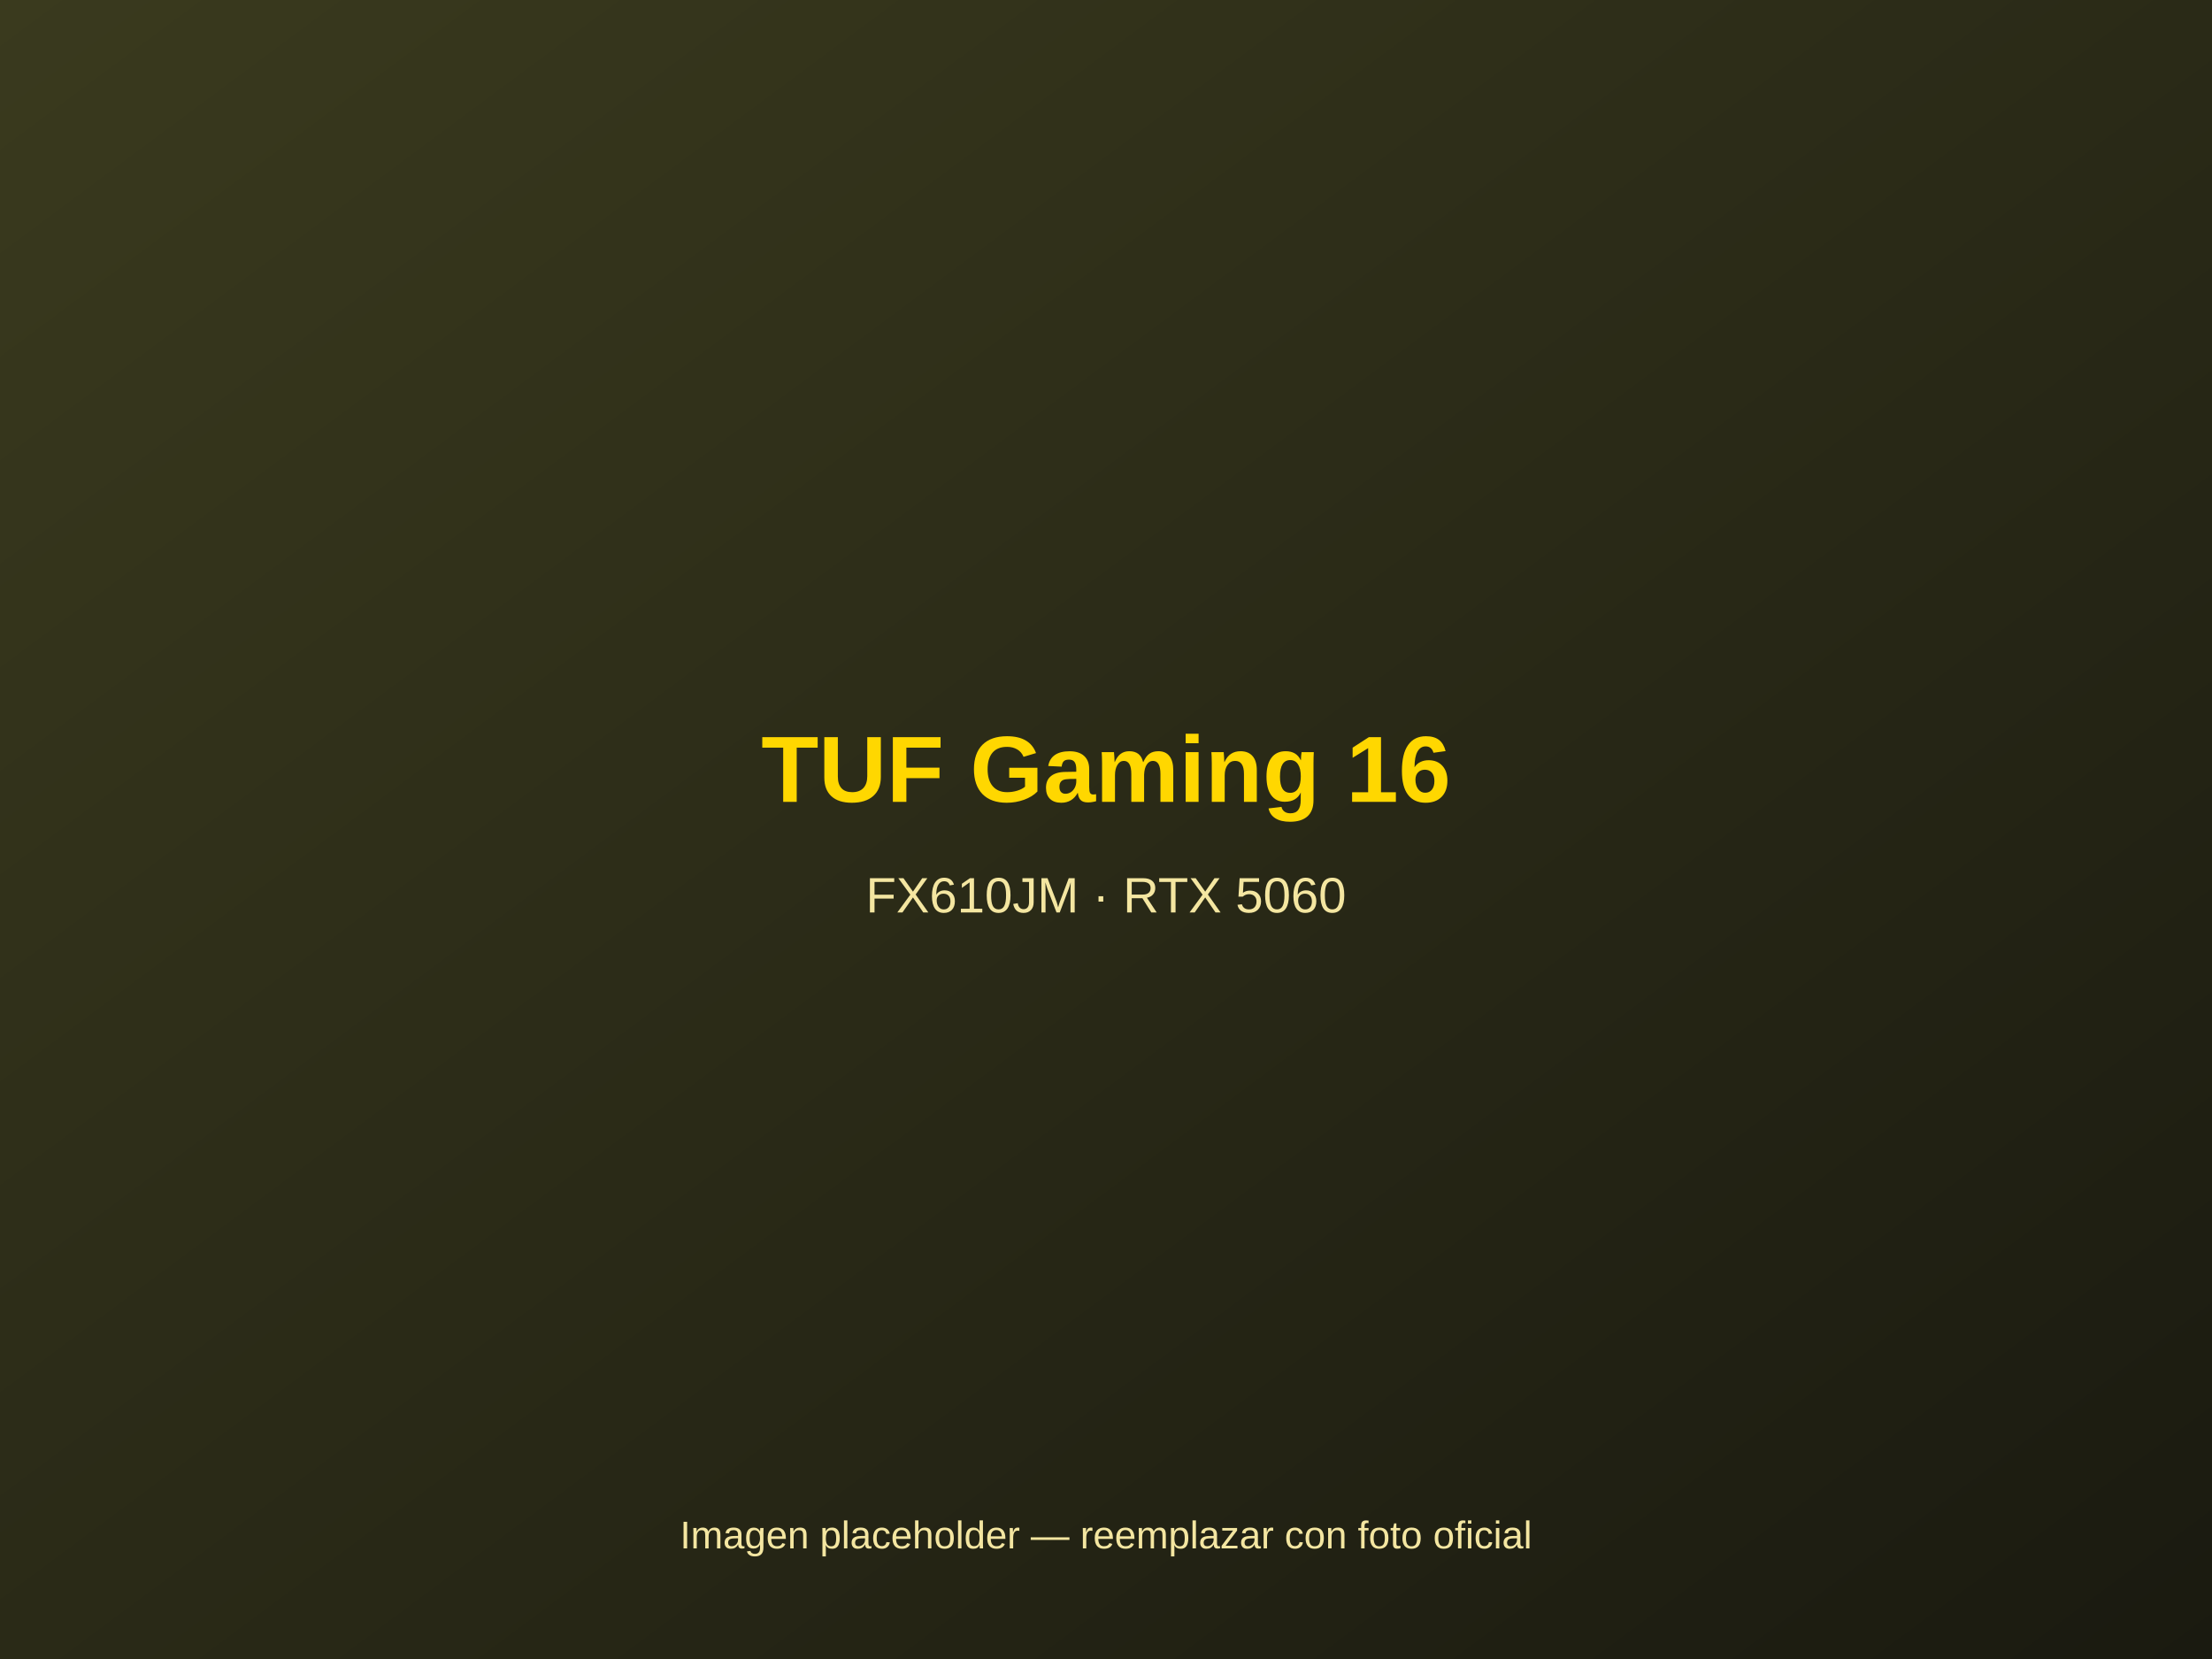
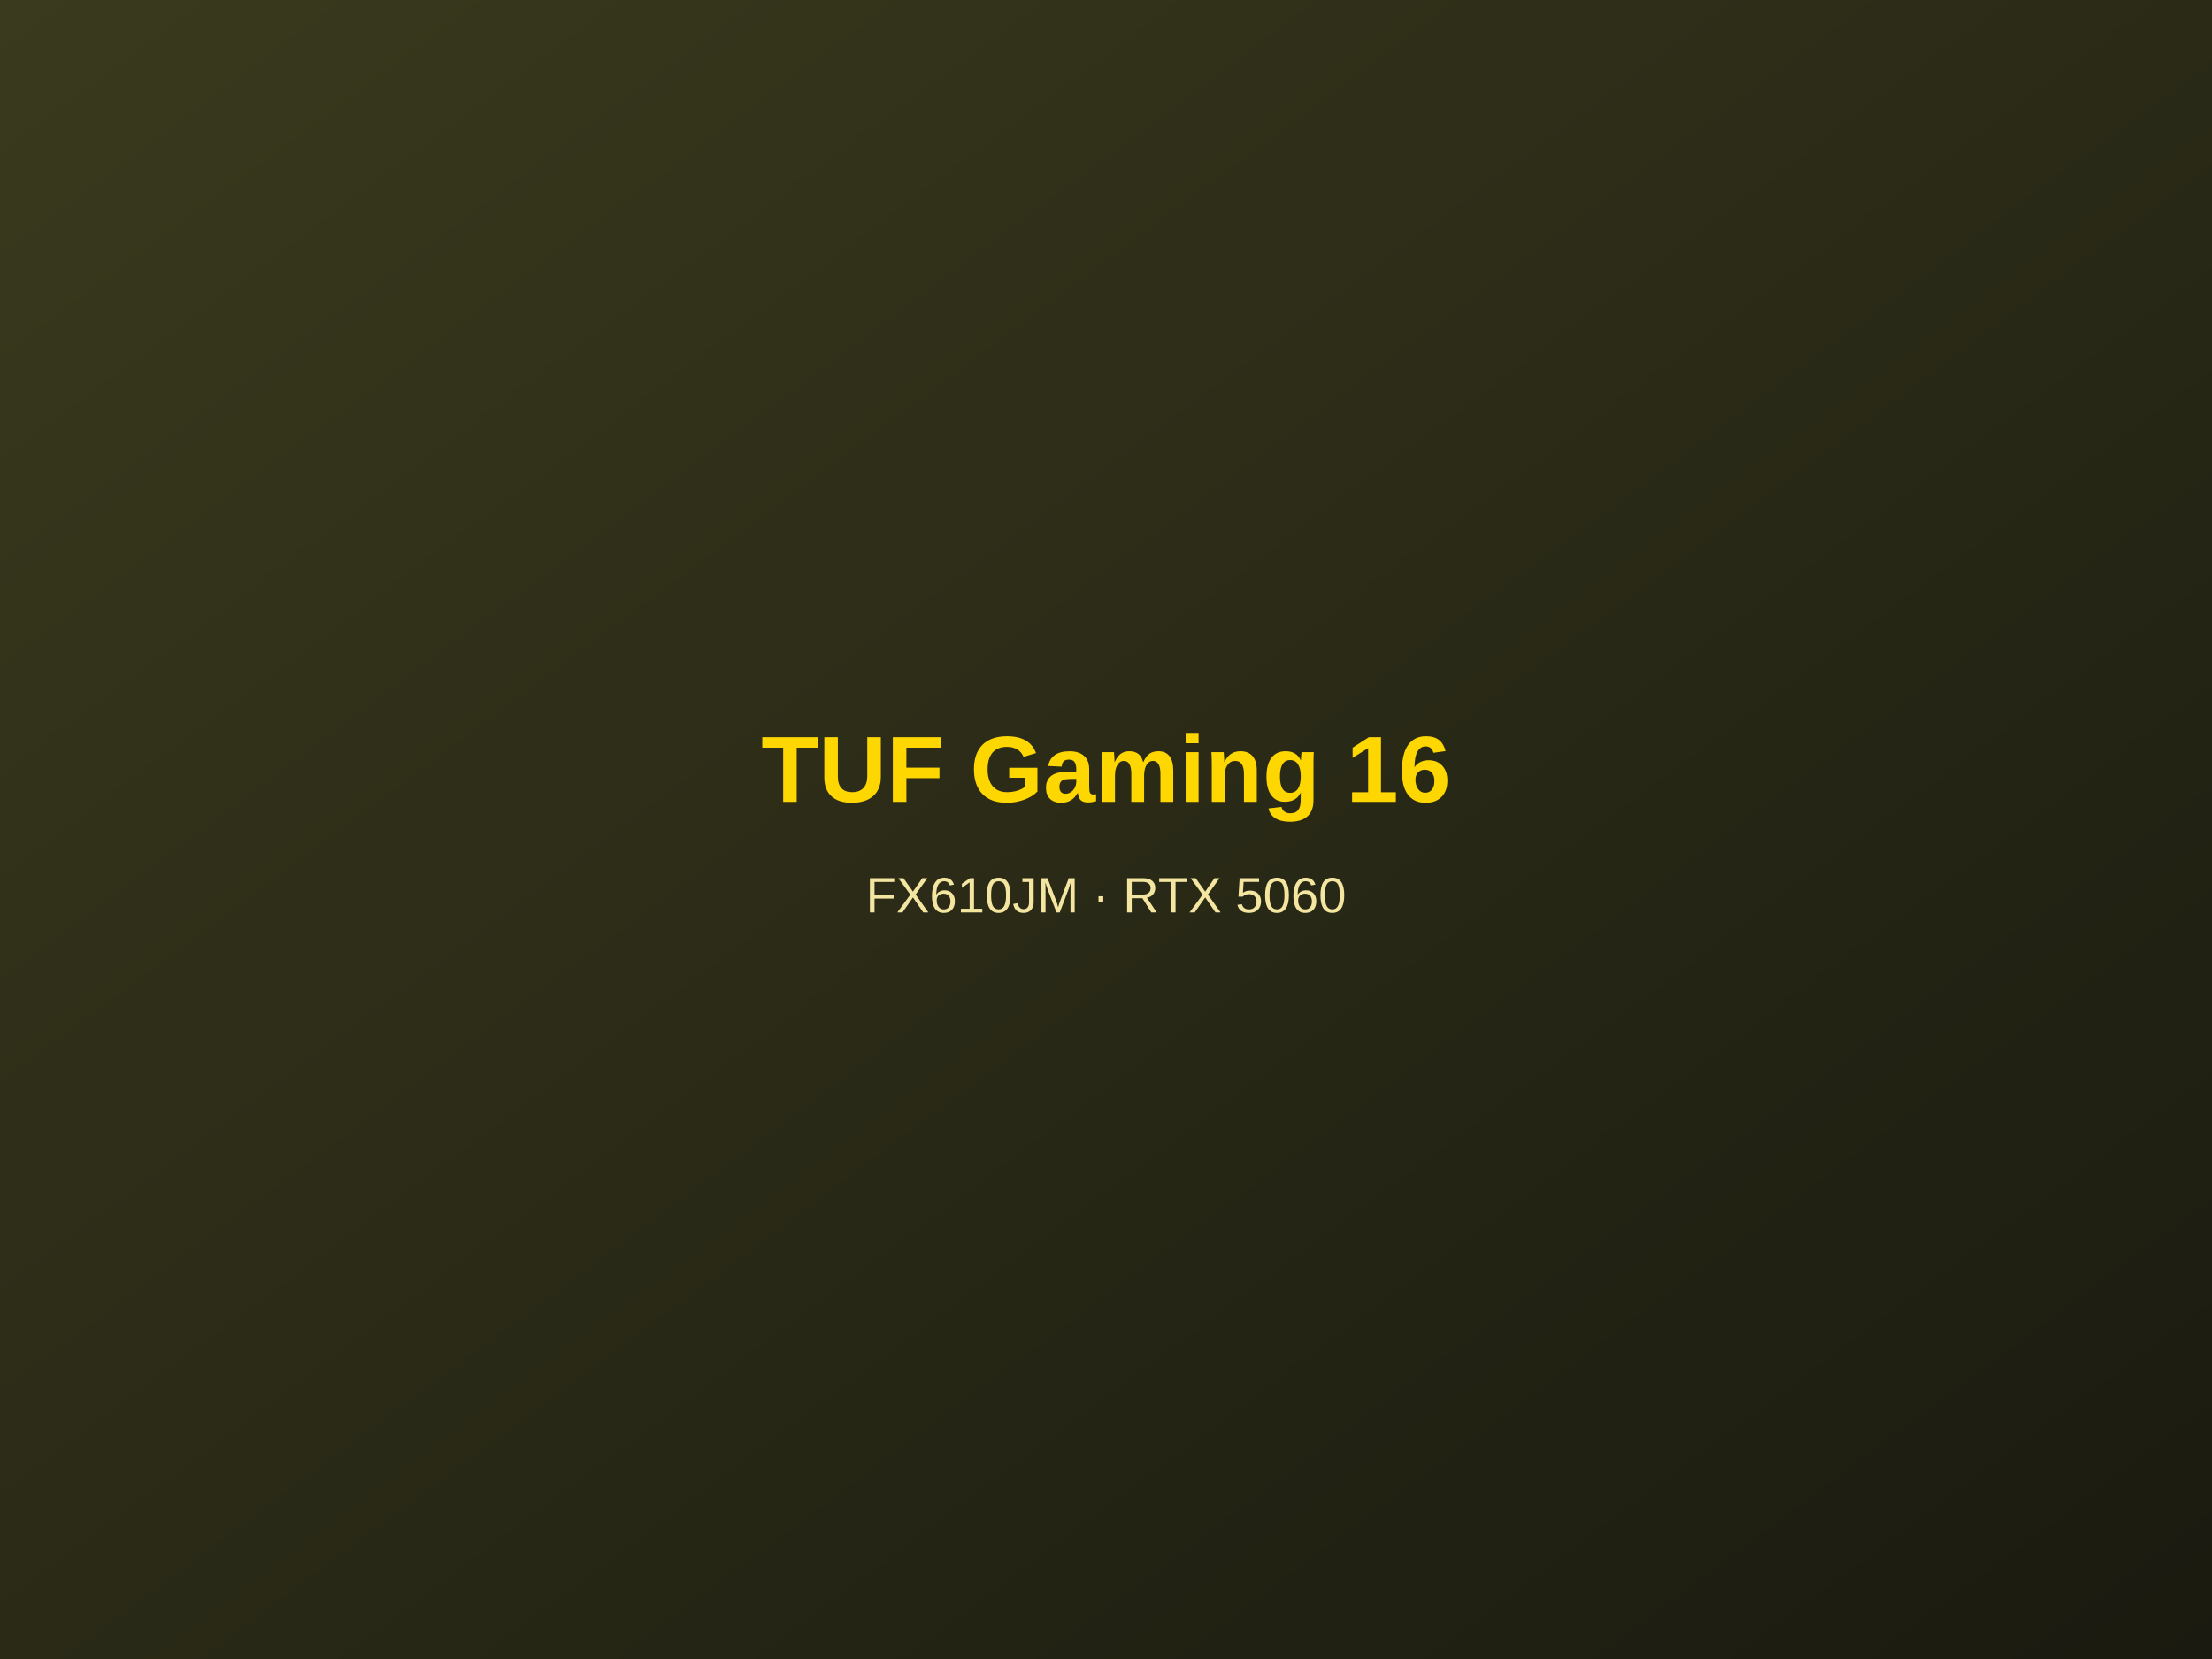
<svg xmlns="http://www.w3.org/2000/svg" viewBox="0 0 800 600">
  <defs>
    <linearGradient id="g" x1="0" y1="0" x2="1" y2="1">
      <stop offset="0%" stop-color="#3A3A1E" />
      <stop offset="100%" stop-color="#1A1A10" />
    </linearGradient>
  </defs>
  <rect width="800" height="600" fill="url(#g)" />
  <text x="400" y="290" text-anchor="middle" font-family="Arial, sans-serif" font-size="34" font-weight="700" fill="#FFD700">TUF Gaming 16</text>
  <text x="400" y="330" text-anchor="middle" font-family="Arial, sans-serif" font-size="18" fill="#F4E6A1">FX610JM · RTX 5060</text>
-   <text x="400" y="560" text-anchor="middle" font-family="Arial, sans-serif" font-size="14" fill="#F4E6A1">Imagen placeholder — reemplazar con foto oficial</text>
</svg>
